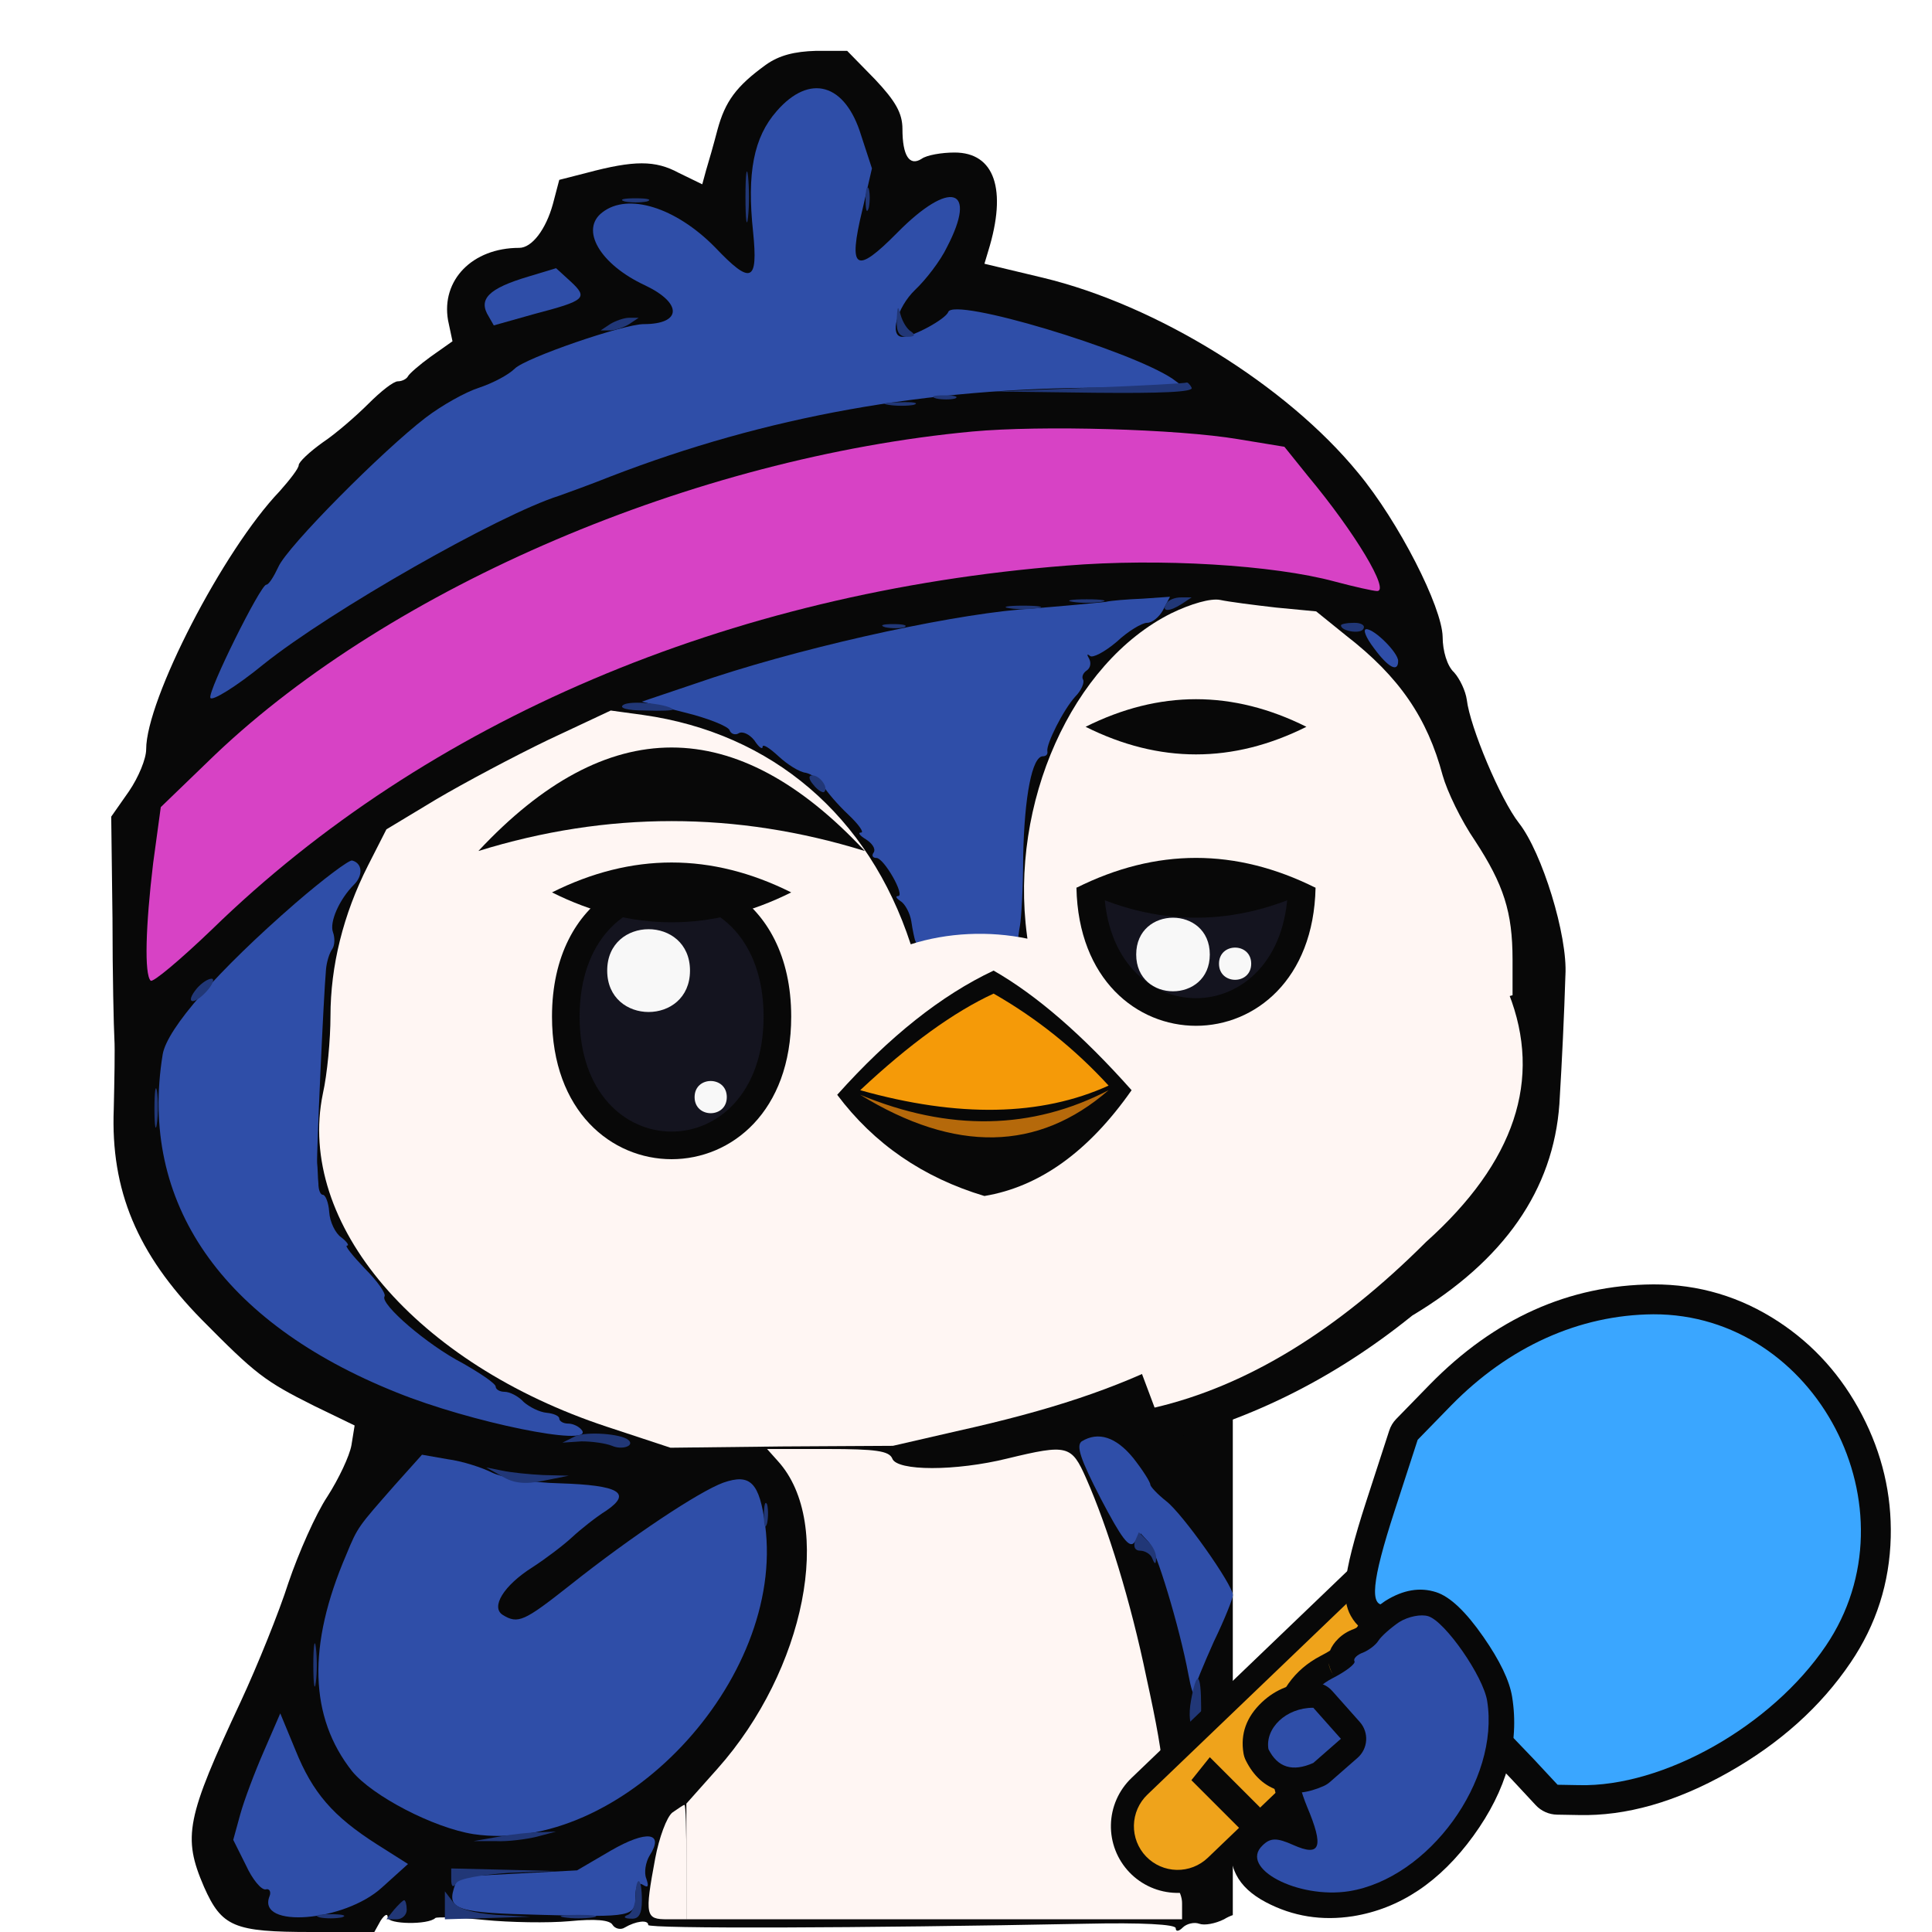
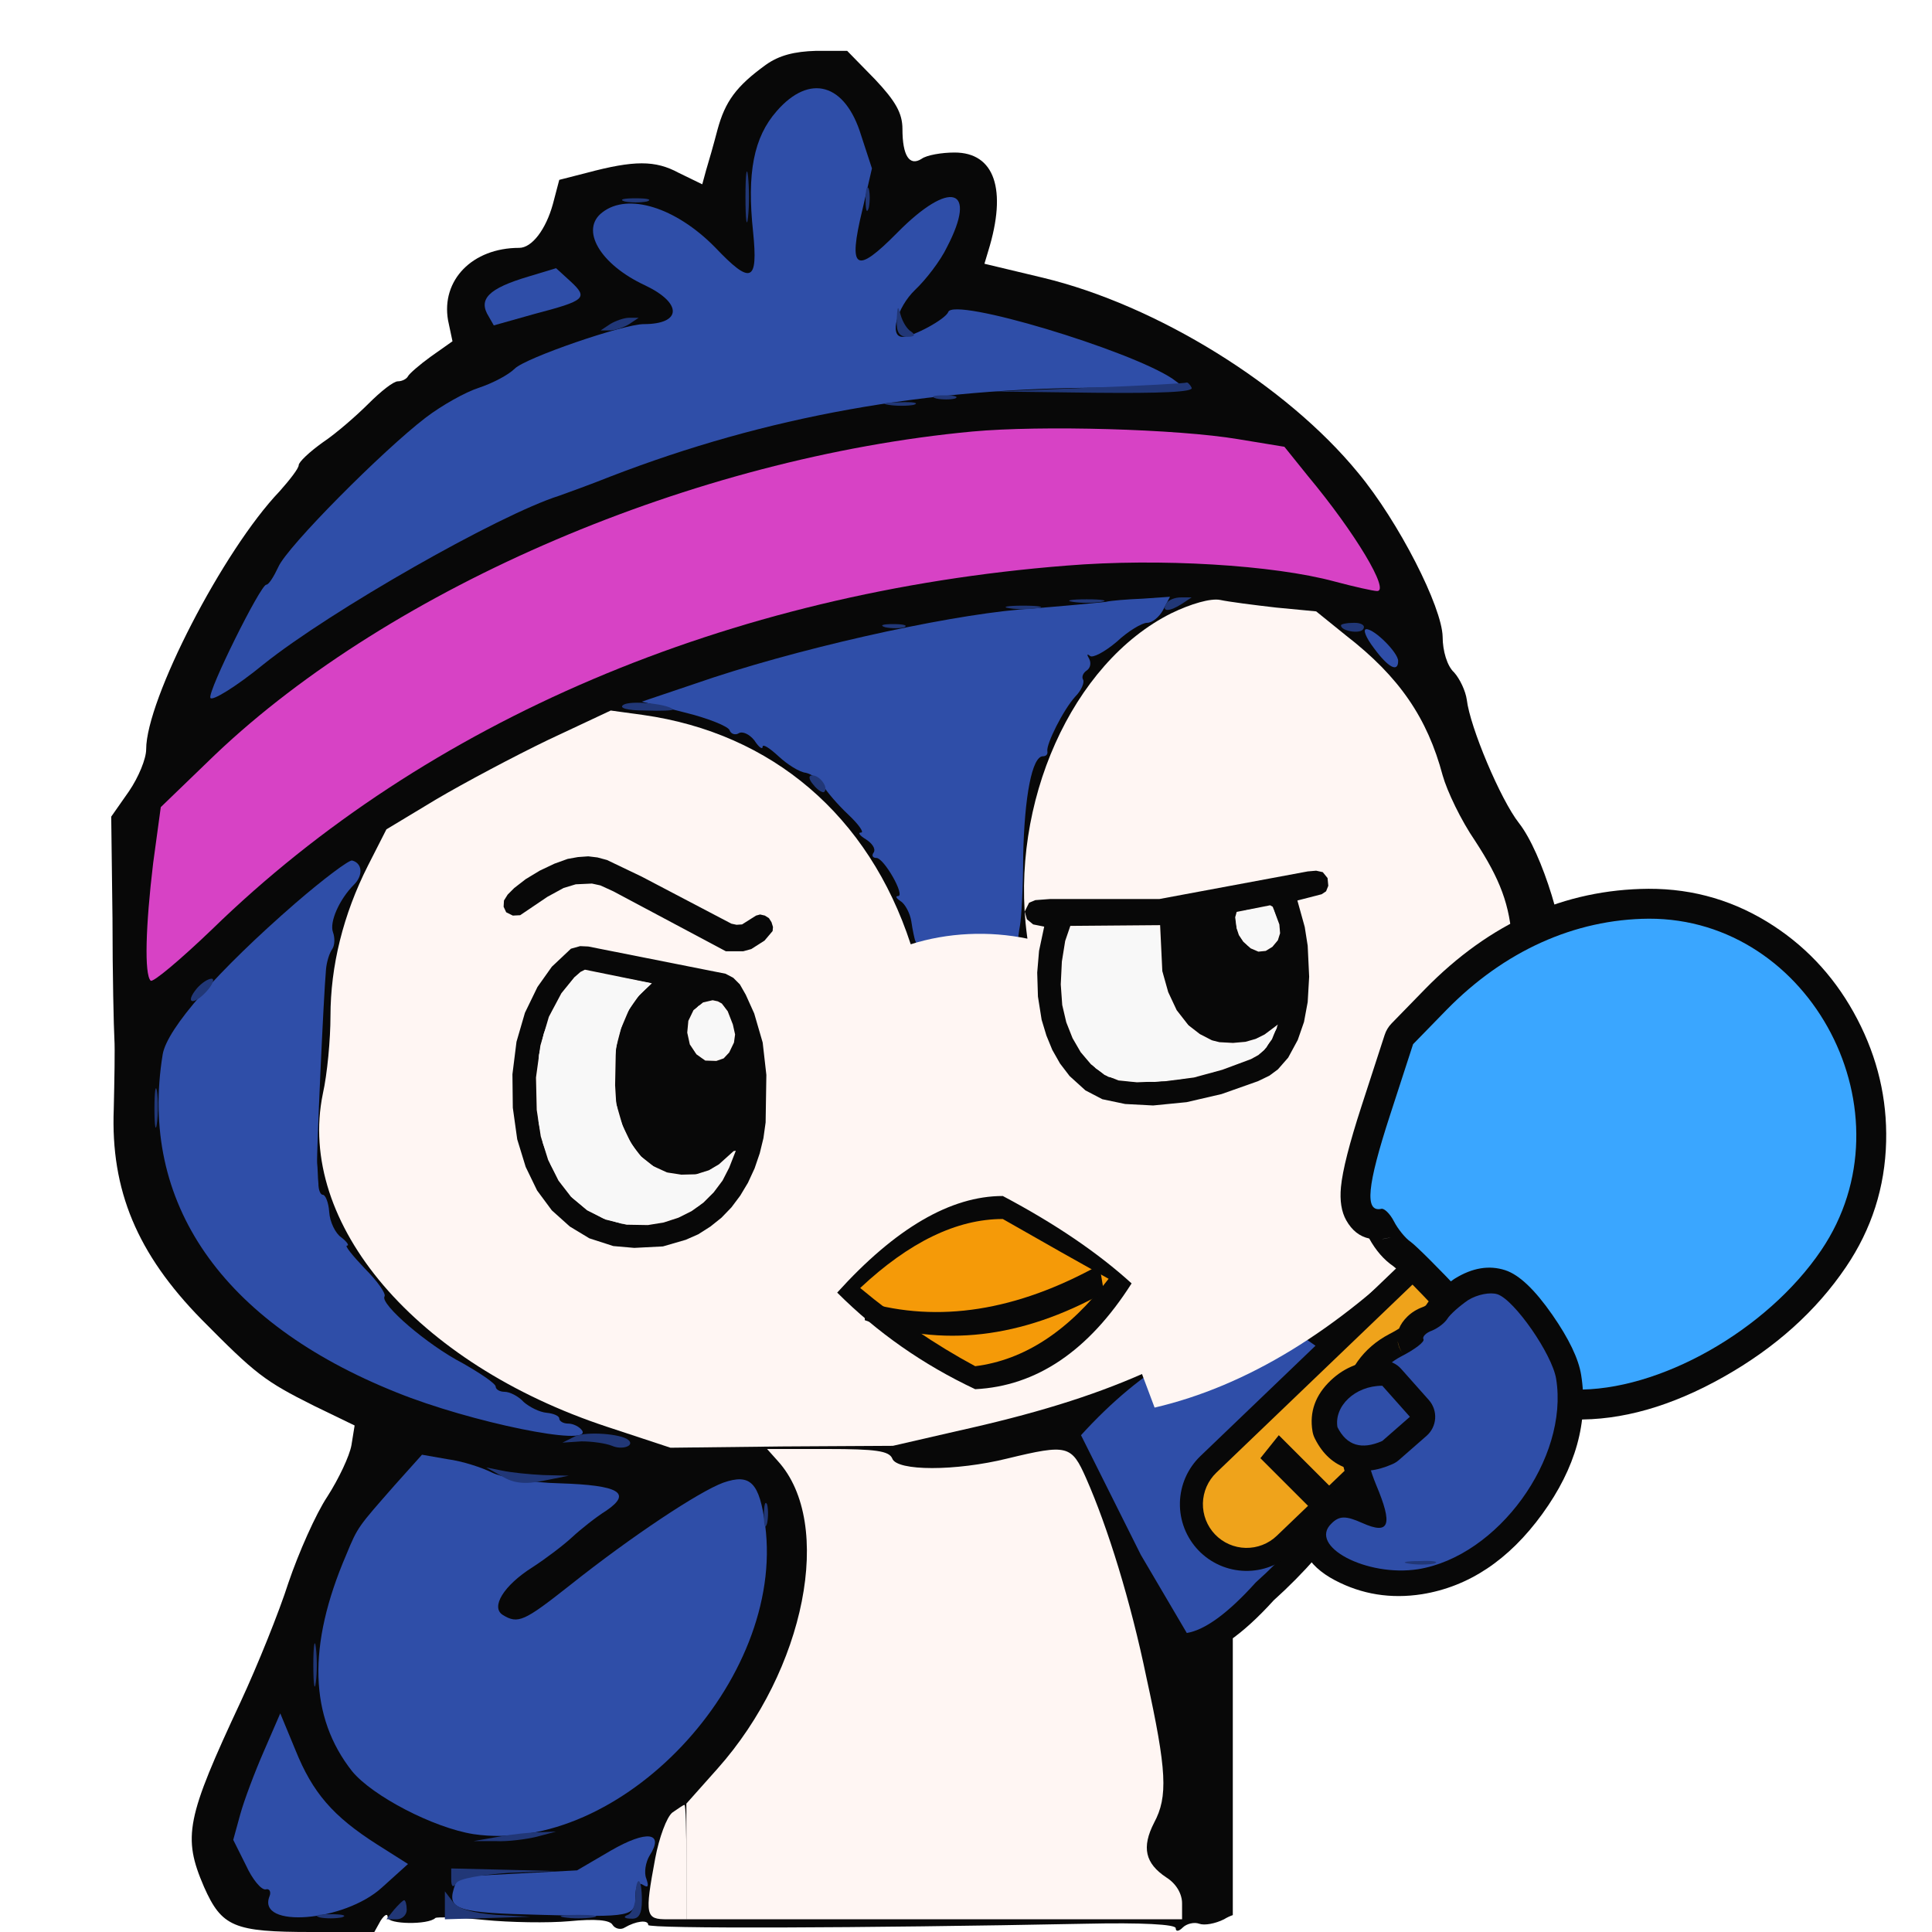
<svg xmlns="http://www.w3.org/2000/svg" viewBox="0 0 420 420" aria-hidden="true" class="sthings" data-character="pip">
  <g data-pip-part="body">
    <path fill="#080808" fill-rule="evenodd" d="M166.48 14.092C169.382 12.02 172.697 11.191 177.395 11.053H184.164L190.243 17.27C194.664 21.967 196.184 24.592 196.184 28.046C196.184 33.849 197.704 36.197 200.329 34.539C201.434 33.711 204.75 33.158 207.513 33.158C216.217 33.158 218.98 41.171 214.836 54.572L214.007 57.336L226.717 60.375C251.447 66.316 279.632 83.724 295.243 102.789C304.086 113.428 313.48 131.941 313.618 138.434C313.618 141.474 314.586 144.789 316.105 146.171C317.349 147.553 318.592 150.178 318.868 152.112C319.559 158.053 326.191 173.803 330.197 178.914C335.24 185.32 340.82 203.421 340.308 212H268V416.327C267.397 416.533 266.736 416.841 266.092 417.237C264.158 418.204 261.809 418.618 260.704 418.204C259.599 417.789 257.941 418.204 257.112 419.033C256.283 419.862 255.592 420 255.592 419.171C255.592 418.342 248.27 417.928 235.974 418.204C187.066 419.171 140.921 419.309 140.921 418.48C140.921 417.237 138.158 417.651 135.809 419.033C134.98 419.586 133.737 419.309 133.184 418.48C132.632 417.375 129.454 417.099 123.789 417.651C119.23 418.066 110.803 417.928 105.276 417.375C99.75 416.822 94.914 416.684 94.638 416.961C93.118 418.48 84.276 418.342 84.276 416.822C84.276 415.855 83.586 416.27 82.757 417.513L81.375 420H67.697C50.842 420 48.217 418.895 44.349 410.191C39.651 399.276 40.48 395.27 52.362 369.849C55.954 362.112 60.651 350.507 62.724 344.013C64.934 337.52 68.664 329.092 71.151 325.362C73.638 321.493 75.987 316.52 76.401 314.171L77.092 309.888L68.25 305.605C57.474 300.217 55.539 298.697 43.796 286.816C29.842 272.586 24.039 258.77 24.73 241.086C24.868 235.007 25.007 228.099 24.868 225.888C24.73 223.539 24.454 211.796 24.454 199.638L24.178 177.533L28.046 172.007C30.118 168.967 31.776 164.961 31.776 162.888C31.776 152.112 48.493 119.645 60.789 106.796C63 104.309 64.934 101.822 64.934 101.132C64.934 100.441 67.283 98.23 70.184 96.158C73.086 94.224 77.507 90.355 80.132 87.73C82.757 85.105 85.52 82.895 86.487 82.895C87.454 82.895 88.421 82.342 88.697 81.789C88.974 81.237 91.184 79.303 93.671 77.507L98.368 74.191L97.401 69.632C95.882 60.928 102.651 53.882 112.875 53.882C115.638 53.882 118.678 49.875 120.197 44.349L121.579 39.099L127.52 37.579C137.882 34.816 142.441 34.816 147.553 37.579L152.664 40.066L153.493 37.026C154.046 35.23 155.151 31.362 155.98 28.184C157.638 22.105 159.987 18.789 166.48 14.092Z" />
    <path fill="#080808" fill-rule="evenodd" d="M318 198 340.307 212Q339.9 225 339 240Q337 268 307 286Q281 307 250 314L247 301Q285 291 301 270Q322 247 318 223V198Z" />
    <path fill="#2f4ea8" fill-rule="evenodd" d="M168.829 24.178C163.855 29.842 162.336 37.579 163.717 50.428C164.822 61.342 163.303 62.033 155.428 53.743C146.862 45.039 136.5 41.862 130.974 46.145C126 49.875 130.421 57.474 140.23 62.033C148.382 65.901 148.243 70.461 139.954 70.461C135.533 70.461 114.257 77.783 111.908 80.132C110.526 81.513 107.072 83.309 104.171 84.276C101.132 85.243 96.02 88.145 92.566 90.77C83.171 97.954 62.447 118.816 60.513 123.237C59.546 125.309 58.441 127.105 57.888 127.105C56.645 127.105 45.178 150.178 45.73 151.697C46.007 152.526 51.257 149.349 57.336 144.375C71.842 132.77 108.454 111.908 121.579 107.763C123.513 107.072 128.487 105.276 132.632 103.618C166.618 90.493 201.296 84.276 240.118 84.276H257.526L254.901 82.342C245.645 76.125 207.237 64.52 206.132 67.836C205.579 69.355 198.533 73.224 196.184 73.224C193.283 73.224 194.941 66.868 198.947 63C201.296 60.789 204.474 56.645 205.855 53.743C212.625 40.757 206.546 38.961 195.079 50.566C185.961 59.822 184.303 58.717 187.48 45.592L189.553 36.612L187.204 29.428C183.75 18.099 176.013 15.888 168.829 24.178Z" />
    <path fill="#2f4ea8" fill-rule="evenodd" d="M114.947 60.099C106.105 62.724 103.895 65.072 106.243 68.803L107.349 70.737L116.191 68.25C127.243 65.349 127.934 64.796 124.066 61.204L120.888 58.303L114.947 60.099Z" />
    <path fill="#2f4ea8" fill-rule="evenodd" d="M240.395 130.836C239.289 130.974 230.862 131.803 221.743 132.493C204.474 134.013 172.421 141.197 151.007 148.658L139.539 152.526L148.796 154.875C153.908 156.118 158.329 157.914 158.605 158.743C158.882 159.572 159.849 159.849 160.539 159.434C161.368 158.882 162.888 159.572 163.993 160.954C164.961 162.474 165.789 163.026 165.789 162.336C165.789 161.645 167.309 162.612 169.243 164.408C171.178 166.204 173.803 167.862 175.184 168C176.428 168.276 178.224 169.52 178.914 170.763C179.743 172.145 182.092 174.908 184.441 177.118C186.651 179.191 187.895 180.987 187.204 180.987C186.375 180.987 186.928 181.678 188.309 182.507C189.553 183.336 190.382 184.441 189.967 185.27C189.414 185.961 189.691 186.513 190.52 186.513C192.178 186.513 196.875 194.803 195.217 194.803C194.526 194.803 194.941 195.355 195.77 195.908C196.737 196.461 197.842 198.533 198.118 200.329C198.395 202.263 198.809 204.059 198.947 204.474C199.224 204.888 199.224 205.579 199.086 206.132C199.086 206.822 199.638 207.237 200.467 207.237C201.296 207.237 201.711 208.066 201.296 209.171C200.053 212.211 203.921 212.901 209.171 210.691C211.934 209.586 215.664 208.618 217.599 208.618C219.947 208.618 221.053 207.789 221.191 206.132C221.191 204.888 221.467 202.539 221.743 201.158C222.02 199.638 222.434 192.868 222.434 185.961C222.711 173.112 224.368 164.408 226.717 164.408C227.408 164.408 227.822 163.993 227.684 163.303C227.408 161.783 231.138 154.322 233.763 151.421C235.145 150.039 235.836 148.243 235.421 147.691C235.145 147.138 235.421 146.309 236.25 145.757C237.079 145.204 237.217 144.099 236.803 143.27C236.25 142.303 236.25 142.026 236.941 142.579C237.493 143.132 240.118 141.75 242.743 139.539C245.23 137.191 248.27 135.395 249.375 135.395C250.48 135.395 252 134.151 252.829 132.632L254.349 129.73L248.408 130.145C245.092 130.283 241.5 130.559 240.395 130.836Z" />
    <path fill="#2f4ea8" fill-rule="evenodd" d="M298.697 140.921C301.737 145.066 303.947 146.309 303.947 143.684C303.947 141.888 298.836 136.776 297.039 136.776C296.211 136.776 296.901 138.572 298.697 140.921Z" />
    <path fill="#2f4ea8" fill-rule="evenodd" d="M64.243 196.322C47.388 210.967 36.336 223.539 35.368 229.204C30.118 261.395 48.217 287.507 86.211 302.704C102.237 309.197 128.763 314.586 126.553 310.993C126 310.164 124.618 309.474 123.513 309.474C122.408 309.474 121.579 308.921 121.579 308.368C121.579 307.816 120.336 307.263 118.816 307.125C117.296 306.987 115.086 305.882 113.842 304.776C112.737 303.533 110.803 302.566 109.697 302.566C108.592 302.566 107.763 302.013 107.763 301.461C107.763 300.77 104.447 298.559 100.579 296.349C92.842 292.342 82.618 283.5 83.586 281.842C84 281.289 82.066 278.526 79.303 275.763C76.678 273 74.882 270.789 75.434 270.789C75.987 270.789 75.434 269.961 74.191 268.993C72.947 268.164 71.704 265.678 71.566 263.467C71.428 261.395 70.737 259.737 70.184 259.737C69.632 259.737 69.217 258.632 69.217 257.25C69.079 256.007 69.079 253.934 68.941 252.829C68.803 250.895 70.322 216.77 70.875 210.691C71.013 209.171 71.566 207.237 72.257 206.27C72.809 205.441 72.809 203.783 72.395 202.678C71.566 200.467 73.776 195.493 76.954 192.316C79.026 190.243 78.75 187.618 76.539 187.066C75.849 186.928 70.322 191.072 64.243 196.322Z" />
-     <path fill="#2f4ea8" fill-rule="evenodd" d="M235.145 313.342C233.901 314.309 234.868 317.211 239.289 325.776C243.849 334.48 245.507 336.691 246.612 335.309L247.993 333.375L249.651 335.171C251.309 336.829 256.421 353.684 258.355 364.046C258.908 367.086 259.461 368.743 259.599 367.776C259.599 366.671 261.671 361.836 263.882 356.862C266.23 352.026 268.026 347.467 268.026 346.776C268.026 344.566 257.112 329.092 253.52 326.329C251.586 324.809 250.066 323.151 250.066 322.737C250.066 322.184 248.408 319.559 246.336 316.934C242.605 312.375 238.737 311.132 235.145 313.342Z" />
+     <path fill="#080808" fill-rule="evenodd" d="M230.93 308.3Q252.288 284.807 277.289 281.546Q278.306 281.414 279.302 281.656Q280.299 281.899 281.141 282.485L304.141 298.485Q304.894 299.009 305.436 299.748Q305.978 300.488 306.251 301.364Q306.524 302.239 306.498 303.156Q306.472 304.073 306.15 304.931Q296.727 330.057 276.888 347.901Q266.725 359.122 258.904 360.425Q258.081 360.562 257.255 360.449Q256.428 360.336 255.672 359.983Q254.917 359.63 254.299 359.069Q253.682 358.508 253.259 357.789L243.259 340.789Q243.164 340.627 243.081 340.46L230.081 314.46Q229.708 313.715 229.573 312.894Q229.438 312.073 229.552 311.248Q229.665 310.424 230.018 309.67Q230.37 308.916 230.93 308.3Z" />
+     <path fill="#2f4ea8" fill-rule="evenodd" d="M235 312Q255 290 278 287L301 303Q292 327 273 344Q264 354 258 355L248 338L235 312Z" />
    <path fill="#2f4ea8" fill-rule="evenodd" d="M85.796 322.875C77.921 331.855 77.783 331.855 75.296 337.934C66.73 357.829 67.283 373.303 76.539 385.046C80.961 390.434 94.224 397.342 102.928 398.724C134.842 403.421 170.763 365.289 166.342 331.579C165.099 322.322 163.164 320.25 157.224 322.322C151.974 324.257 137.329 333.928 123.789 344.704C113.98 352.441 112.599 353.132 109.283 351.059C106.658 349.401 109.421 344.704 115.776 340.697C118.539 338.901 122.408 336 124.342 334.204C126.276 332.408 129.592 329.783 131.803 328.401C137.467 324.533 134.566 322.875 121.717 322.461C115.5 322.322 109.145 321.217 106.934 320.112C104.724 319.007 100.441 317.625 97.263 317.211L91.737 316.243L85.796 322.875Z" />
    <path fill="#2f4ea8" fill-rule="evenodd" d="M57.336 380.763C55.401 385.184 53.053 391.401 52.224 394.441L50.704 399.967L53.467 405.493C54.849 408.533 56.783 410.882 57.75 410.743C58.579 410.467 58.993 411.296 58.579 412.263C55.816 419.309 74.882 417.789 83.033 410.329L88.697 405.217L81.928 400.934C72.395 394.855 67.974 389.743 64.243 380.487L60.928 372.474L57.336 380.763Z" />
    <path fill="#2f4ea8" fill-rule="evenodd" d="M132.77 402.316 125.447 406.599 112.461 407.289 99.474 407.98 98.645 410.605C97.263 415.164 99.612 415.855 117.572 416.27C137.467 416.822 138.158 416.684 138.158 412.125C138.158 409.914 138.711 409.086 139.816 409.776C140.921 410.467 141.059 410.053 140.507 408.395C139.954 407.151 140.368 404.803 141.197 403.421C144.513 398.309 140.645 397.757 132.77 402.316Z" />
    <path fill="#213777" fill-rule="evenodd" d="M162.059 42.829C162.059 47.803 162.336 49.737 162.612 47.25C162.888 44.901 162.888 40.757 162.612 38.27C162.336 35.921 162.059 37.855 162.059 42.829Z" />
    <path fill="#213777" fill-rule="evenodd" d="M188.171 43.52C188.171 45.73 188.447 46.559 188.862 45.178C189.138 43.934 189.138 42 188.862 41.033C188.447 40.204 188.171 41.171 188.171 43.52Z" />
    <path fill="#213777" fill-rule="evenodd" d="M135.809 43.796C137.053 44.072 139.263 44.072 140.645 43.796C141.888 43.382 140.783 43.105 138.158 43.105C135.533 43.105 134.428 43.382 135.809 43.796Z" />
    <path fill="#213777" fill-rule="evenodd" d="M194.941 69.355C194.803 72.257 195.493 73.224 197.289 73.224C198.809 73.224 199.086 72.809 198.118 72.118C197.151 71.566 196.184 69.908 195.77 68.388C195.217 66.316 195.079 66.454 194.941 69.355Z" />
    <path fill="#213777" fill-rule="evenodd" d="M132.632 70.461 130.559 71.842H132.632C133.737 71.842 135.671 71.151 136.776 70.461L138.849 69.079H136.776C135.671 69.079 133.737 69.77 132.632 70.461Z" />
    <path fill="#213777" fill-rule="evenodd" d="M236.941 84.276 216.217 85.105 238.046 85.382C252.276 85.52 259.599 85.243 259.046 84.276C258.632 83.447 258.079 83.033 257.941 83.171C257.803 83.309 248.408 83.862 236.941 84.276Z" />
    <path fill="#213777" fill-rule="evenodd" d="M203.507 86.625C204.75 86.901 206.684 86.901 207.651 86.625C208.48 86.211 207.513 85.934 205.164 85.934C202.954 85.934 202.125 86.211 203.507 86.625Z" />
    <path fill="#213777" fill-rule="evenodd" d="M193.145 88.007C194.803 88.283 197.289 88.283 198.671 88.007C199.914 87.592 198.533 87.316 195.493 87.454C192.454 87.454 191.349 87.73 193.145 88.007Z" />
    <path fill="#213777" fill-rule="evenodd" d="M233.211 130.836C234.868 131.112 237.632 131.112 239.428 130.836C241.086 130.559 239.704 130.283 236.25 130.283C232.796 130.283 231.414 130.559 233.211 130.836Z" />
    <path fill="#213777" fill-rule="evenodd" d="M253.52 131.25C252.414 133.046 254.211 133.046 256.974 131.25L259.046 129.868H256.697C255.454 129.868 253.934 130.421 253.52 131.25Z" />
    <path fill="#213777" fill-rule="evenodd" d="M219.395 132.217C221.053 132.493 223.816 132.493 225.612 132.217C227.27 131.941 225.888 131.664 222.434 131.664C218.98 131.664 217.599 131.941 219.395 132.217Z" />
    <path fill="#213777" fill-rule="evenodd" d="M192.454 136.362C193.697 136.638 195.632 136.638 196.599 136.362C197.428 135.947 196.461 135.671 194.112 135.671C191.901 135.671 191.072 135.947 192.454 136.362Z" />
    <path fill="#213777" fill-rule="evenodd" d="M291.513 135.947C291.513 137.191 295.658 137.882 296.349 136.776C296.901 135.947 295.934 135.395 294.414 135.395C292.757 135.395 291.513 135.671 291.513 135.947Z" />
    <path fill="#213777" fill-rule="evenodd" d="M135.533 153.217C134.428 153.908 136.362 154.461 140.23 154.461C143.822 154.599 146.586 154.461 146.309 154.184C144.789 152.941 137.053 152.25 135.533 153.217Z" />
    <path fill="#213777" fill-rule="evenodd" d="M176.842 170.625C177.809 171.868 178.914 172.421 179.191 172.145C180.158 171.178 178.224 168.553 176.566 168.553C175.737 168.553 175.737 169.382 176.842 170.625Z" />
    <path fill="#213777" fill-rule="evenodd" d="M42.829 214.836C40.066 218.151 42 218.704 44.901 215.526C46.283 214.007 46.697 212.763 46.007 212.763C45.178 212.763 43.796 213.73 42.829 214.836Z" />
    <path fill="#213777" fill-rule="evenodd" d="M33.572 241.086C33.572 244.816 33.849 246.336 34.125 244.125C34.401 242.053 34.401 239.013 34.125 237.217C33.849 235.559 33.572 237.217 33.572 241.086Z" />
    <path fill="#213777" fill-rule="evenodd" d="M125.033 312.237 122.27 313.618 126.414 313.342C128.763 313.342 131.664 313.757 133.046 314.309C135.257 315.276 138.02 314.309 136.638 313.066C135.118 311.684 127.52 311.132 125.033 312.237Z" />
    <path fill="#213777" fill-rule="evenodd" d="M109.145 320.941C111.632 322.461 114.118 322.737 118.125 321.908L123.651 320.803L118.125 320.664C115.086 320.526 111.079 320.112 109.145 319.697L105.691 319.007L109.145 320.941Z" />
    <path fill="#213777" fill-rule="evenodd" d="M166.066 329.507C166.066 331.717 166.342 332.546 166.757 331.164C167.033 329.921 167.033 327.987 166.757 327.02C166.342 326.191 166.066 327.158 166.066 329.507Z" />
-     <path fill="#213777" fill-rule="evenodd" d="M246.75 335.033C246.336 336.276 246.75 337.105 247.855 337.105C248.961 337.105 250.204 337.934 250.48 338.763C251.033 340.145 251.309 340.145 251.309 338.763C251.447 337.796 250.618 336 249.513 335.033L247.579 333.099L246.75 335.033Z" />
    <path fill="#213777" fill-rule="evenodd" d="M68.112 361.974C68.112 366.118 68.388 367.914 68.664 365.704C68.941 363.632 68.941 360.316 68.664 358.105C68.388 356.033 68.112 357.829 68.112 361.974Z" />
-     <path fill="#213777" fill-rule="evenodd" d="M258.908 369.711C258.355 372.75 258.632 375.237 259.599 376.204C260.704 377.309 261.118 376.066 261.118 371.23C261.118 363.493 260.151 362.803 258.908 369.711Z" />
-     <path fill="#213777" fill-rule="evenodd" d="M281.98 379.934C281.98 381.868 282.533 384.355 283.224 385.461L284.605 387.533L284.467 385.461C284.329 384.355 283.776 381.868 283.224 379.934L282.118 376.48L281.98 379.934Z" />
    <path fill="#213777" fill-rule="evenodd" d="M108.454 399.276 102.928 400.243H107.763C110.388 400.382 114.533 399.829 116.743 399.276L120.888 398.171L117.434 398.309C115.5 398.309 111.493 398.724 108.454 399.276Z" />
    <path fill="#213777" fill-rule="evenodd" d="M98.092 408.533C98.092 410.191 98.507 410.467 99.197 409.362C99.75 408.395 104.586 407.566 110.526 407.151L120.888 406.737L109.559 406.461L98.092 406.184V408.533Z" />
    <path fill="#213777" fill-rule="evenodd" d="M138.158 412.263C138.158 414.059 137.329 415.993 136.5 416.27C135.395 416.684 135.671 417.099 137.191 417.099C138.849 417.237 139.539 416.132 139.539 413.092C139.539 410.743 139.263 408.947 138.849 408.947C138.434 408.947 138.158 410.467 138.158 412.263Z" />
-     <path fill="#213777" fill-rule="evenodd" d="M291.237 409.914C292.895 410.191 295.382 410.191 296.763 409.914C298.007 409.5 296.625 409.224 293.586 409.362C290.546 409.362 289.441 409.638 291.237 409.914Z" />
    <path fill="#213777" fill-rule="evenodd" d="M96.711 414.197V417.237L106.105 416.961L115.362 416.684L107.763 416.27C102.789 415.855 99.612 415.026 98.507 413.507L96.711 411.158V414.197Z" />
    <path fill="#213777" fill-rule="evenodd" d="M85.658 415.164 84 417.237H86.211C87.454 417.237 88.421 416.27 88.421 415.164C88.421 414.059 88.145 413.092 87.868 413.092C87.592 413.092 86.625 414.059 85.658 415.164Z" />
    <path fill="#213777" fill-rule="evenodd" d="M69.493 416.822C70.737 417.099 72.947 417.099 74.329 416.822C75.572 416.408 74.467 416.132 71.842 416.132C69.217 416.132 68.112 416.408 69.493 416.822Z" />
    <path fill="#213777" fill-rule="evenodd" d="M122.684 416.822C124.342 417.099 127.105 417.099 128.901 416.822C130.559 416.546 129.178 416.27 125.724 416.27C122.27 416.27 120.888 416.546 122.684 416.822Z" />
-     <path fill="#fff6f3" fill-rule="evenodd" d="M254.625 133.322C258.908 131.25 263.191 130.007 265.263 130.421C267.197 130.836 272.586 131.526 277.421 132.079L286.125 132.908L292.618 138.158C304.224 147.138 310.303 156.118 313.618 168.553C314.586 172.007 317.625 178.362 320.664 182.783C326.882 192.316 328.816 198.257 328.816 208.618V216.355L323.013 217.875C319.697 218.842 315.967 219.947 314.586 220.362C312.789 221.191 312.375 220.776 313.066 219.257C314.309 215.941 311.408 211.934 305.882 209.309L300.77 206.961L295.52 208.48C289.855 210.138 284.191 216.493 282.809 222.434C281.842 226.303 285.849 234.454 289.441 235.697C290.961 236.25 289.993 238.184 285.849 243.572C276.868 254.763 272.033 265.954 268.855 281.842L267.336 289.441L255.592 295.243C242.467 301.875 228.513 306.572 207.928 311.132L194.112 314.309L169.934 314.447L145.757 314.724L131.941 310.164C90.493 296.487 64.382 265.954 70.184 237.77C71.151 233.487 71.842 225.888 71.842 220.914C71.842 210 74.605 198.809 79.993 188.171L84 180.296L94.776 173.803C100.855 170.211 111.77 164.408 119.23 160.816L132.77 154.461L139.816 155.428C167.854 159.394 188.852 177.307 197.983 205.279C206.001 202.726 215.018 202.319 223.355 204.057L223.263 203.368C219.395 174.632 233.072 144.099 254.625 133.322Z" />
-     <path fill="#fff6f3" fill-rule="evenodd" d="M273 208Q310 195 328 216Q339 244 310 270Q281 299 251 306L245 290Q264 265 267 241L273 208Z" />
+     <path fill="#fff6f3" fill-rule="evenodd" d="M254.625 133.322C258.908 131.25 263.191 130.007 265.263 130.421C267.197 130.836 272.586 131.526 277.421 132.079L286.125 132.908L292.618 138.158C304.224 147.138 310.303 156.118 313.618 168.553C314.586 172.007 317.625 178.362 320.664 182.783C326.121 191.15 328.279 196.75 328.725 205H328.73Q331 235 310 270Q281 299 251 306L248.263 298.703C237.135 303.591 224.744 307.407 207.928 311.132L194.112 314.309L169.934 314.447L145.757 314.724L131.941 310.164C90.493 296.487 64.382 265.954 70.184 237.77C71.151 233.487 71.842 225.888 71.842 220.914C71.842 210 74.605 198.809 79.993 188.171L84 180.296L94.776 173.803C100.855 170.211 111.77 164.408 119.23 160.816L132.77 154.461L139.816 155.428C167.854 159.394 188.852 177.307 197.983 205.279C206.001 202.726 215.018 202.319 223.355 204.057L223.263 203.368C219.395 174.632 233.072 144.099 254.625 133.322Z" />
    <path fill="#fff6f3" fill-rule="evenodd" d="M146.171 394.026C144.928 394.993 143.27 399.553 142.441 403.974C140.092 416.546 140.368 417.237 145.066 417.237H149.211V404.803C149.211 397.895 149.072 392.368 148.796 392.368C148.52 392.368 147.414 393.197 146.171 394.026Z" />
    <path fill="#fff6f3" fill-rule="evenodd" d="M169.105 317.625C181.401 331.164 175.046 363.079 155.98 384.493L149.211 392.092V404.664V417.237H203.092H256.974V413.783C256.974 411.711 255.73 409.5 253.52 408.118C248.961 405.079 248.132 401.625 250.895 396.237C253.934 390.572 253.658 384.908 249.237 364.737C245.783 348.02 240.809 331.993 236.112 321.355C232.934 314.171 232.105 313.895 218.98 317.072C207.789 319.836 194.941 319.836 193.974 317.072C193.283 315.414 190.382 315 179.882 315H166.757L169.105 317.625Z" />
    <path fill="#d742c5" fill-rule="evenodd" d="M211.382 93.809C150.868 99.474 85.243 127.52 46.836 163.993L34.954 175.461L33.296 187.618C31.638 201.434 31.362 211.796 32.743 213.178C33.158 213.73 39.237 208.618 46.145 201.987C92.704 156.671 158.329 128.763 231.829 122.961C252.138 121.303 276.868 122.822 290.132 126.414C294.276 127.52 298.559 128.487 299.388 128.487C302.151 128.487 294.691 115.914 284.329 103.48L279.217 97.125L269.132 95.467C256.007 93.257 226.303 92.428 211.382 93.809Z" />
  </g>
  <g data-pip-part="racket">
-     <path fill="#080808" fill-rule="evenodd" d="M339.036 337.466 266.036 407.466Q265.005 408.454 263.801 409.223Q262.597 409.991 261.267 410.51Q259.936 411.028 258.53 411.278Q257.124 411.527 255.696 411.497Q254.268 411.467 252.873 411.159Q251.479 410.851 250.171 410.277Q248.864 409.703 247.693 408.885Q246.523 408.066 245.534 407.036Q244.546 406.005 243.777 404.801Q243.009 403.597 242.49 402.267Q241.972 400.936 241.722 399.53Q241.473 398.124 241.503 396.696Q241.533 395.268 241.841 393.873Q242.149 392.479 242.723 391.171Q243.297 389.864 244.115 388.693Q244.934 387.523 245.964 386.534L318.964 316.534Q319.995 315.546 321.199 314.777Q322.403 314.009 323.733 313.49Q325.064 312.972 326.47 312.722Q327.876 312.473 329.304 312.503Q330.732 312.533 332.126 312.841Q333.521 313.149 334.829 313.723Q336.136 314.297 337.307 315.115Q338.477 315.934 339.466 316.964Q340.454 317.995 341.223 319.199Q341.991 320.403 342.51 321.733Q343.028 323.064 343.278 324.47Q343.527 325.876 343.497 327.304Q343.467 328.732 343.159 330.126Q342.851 331.521 342.277 332.829Q341.703 334.136 340.885 335.307Q340.067 336.477 339.036 337.466Z" />
-     <path fill="#efa31b" fill-rule="evenodd" d="M335.575 333.857 262.575 403.857Q261.9 404.505 261.111 405.008Q260.322 405.511 259.451 405.851Q258.579 406.191 257.657 406.354Q256.736 406.517 255.801 406.498Q254.865 406.478 253.952 406.276Q253.038 406.075 252.181 405.699Q251.324 405.323 250.558 404.786Q249.791 404.25 249.143 403.575Q248.495 402.9 247.992 402.111Q247.489 401.322 247.149 400.451Q246.809 399.579 246.646 398.657Q246.482 397.736 246.502 396.801Q246.522 395.865 246.723 394.952Q246.925 394.038 247.301 393.181Q247.677 392.324 248.213 391.558Q248.75 390.791 249.425 390.143L322.425 320.143Q323.1 319.495 323.889 318.992Q324.678 318.489 325.549 318.149Q326.421 317.809 327.342 317.646Q328.264 317.482 329.199 317.502Q330.135 317.522 331.048 317.723Q331.962 317.925 332.819 318.301Q333.676 318.677 334.442 319.213Q335.209 319.75 335.857 320.425Q336.505 321.1 337.008 321.889Q337.511 322.678 337.851 323.549Q338.191 324.421 338.354 325.342Q338.517 326.264 338.498 327.199Q338.478 328.135 338.276 329.048Q338.075 329.962 337.699 330.819Q337.323 331.675 336.786 332.442Q336.25 333.209 335.575 333.857Z" />
-     <path fill="#080808" fill-rule="evenodd" d="M313 334 326 347 322 352 309 339 313 334Z" />
-     <path fill="#080808" fill-rule="evenodd" d="M263 382 276 395 272 400 259 387 263 382Z" />
+     <path fill="#080808" fill-rule="evenodd" d="M354.036 267.466 281.036 337.466Q280.005 338.454 278.801 339.223Q277.597 339.991 276.267 340.51Q274.936 341.028 273.53 341.278Q272.124 341.527 270.696 341.497Q269.268 341.467 267.874 341.159Q266.479 340.851 265.171 340.277Q263.864 339.703 262.693 338.885Q261.523 338.066 260.534 337.036Q259.546 336.005 258.777 334.801Q258.009 333.597 257.49 332.267Q256.972 330.936 256.722 329.53Q256.473 328.124 256.503 326.696Q256.533 325.268 256.841 323.874Q257.149 322.479 257.723 321.171Q258.297 319.864 259.115 318.693Q259.934 317.523 260.964 316.534L333.964 246.534Q334.995 245.546 336.199 244.777Q337.403 244.009 338.733 243.49Q340.064 242.972 341.47 242.722Q342.876 242.473 344.304 242.503Q345.732 242.533 347.126 242.841Q348.521 243.149 349.829 243.723Q351.136 244.297 352.307 245.115Q353.477 245.933 354.466 246.964Q355.454 247.995 356.223 249.199Q356.991 250.403 357.51 251.733Q358.028 253.064 358.278 254.47Q358.527 255.876 358.497 257.304Q358.467 258.732 358.159 260.126Q357.851 261.521 357.277 262.829Q356.703 264.136 355.885 265.307Q355.067 266.477 354.036 267.466Z" />
+     <path fill="#efa31b" fill-rule="evenodd" d="M350.575 263.857 277.575 333.857Q276.9 334.505 276.111 335.008Q275.322 335.511 274.451 335.851Q273.579 336.191 272.657 336.354Q271.736 336.517 270.801 336.498Q269.865 336.478 268.952 336.276Q268.038 336.075 267.181 335.699Q266.324 335.323 265.558 334.786Q264.791 334.25 264.143 333.575Q263.495 332.9 262.992 332.111Q262.489 331.322 262.149 330.451Q261.809 329.579 261.646 328.657Q261.482 327.736 261.502 326.801Q261.522 325.865 261.723 324.952Q261.925 324.038 262.301 323.181Q262.677 322.324 263.213 321.558Q263.75 320.791 264.425 320.143L337.425 250.143Q338.1 249.495 338.889 248.992Q339.678 248.489 340.549 248.149Q341.421 247.809 342.342 247.646Q343.264 247.482 344.199 247.502Q345.135 247.522 346.048 247.723Q346.962 247.925 347.819 248.301Q348.676 248.677 349.442 249.213Q350.209 249.75 350.857 250.425Q351.505 251.1 352.008 251.889Q352.511 252.678 352.851 253.549Q353.191 254.421 353.354 255.342Q353.517 256.264 353.498 257.199Q353.478 258.135 353.276 259.048Q353.075 259.962 352.699 260.819Q352.323 261.675 351.786 262.442Q351.25 263.209 350.575 263.857Z" />
+     <path fill="#080808" fill-rule="evenodd" d="M328 264 341 277 337 282 324 269 328 264Z" />
+     <path fill="#080808" fill-rule="evenodd" d="M278 312 291 325 287 330 274 317 278 312Z" />
    <g data-pip-part="blade">
-       <path fill="#080808" fill-rule="evenodd" d="M359.395 279.215Q374.219 279.169 386.634 287.321Q398.175 294.899 404.775 307.574Q411.367 320.233 411.031 334.14Q410.671 349.078 402.309 361.425Q392.589 375.789 375.725 385.309Q358.638 394.954 343.17 394.573L338.49 394.49Q337.167 394.467 335.958 393.928Q334.749 393.389 333.847 392.42L328.673 386.86L318.94 376.679L314.208 371.674Q305.815 362.747 303.923 361.282Q300.833 359.176 298.654 355.242Q295.518 354.577 293.664 351.29Q292.09 348.502 292.513 344.042Q293.024 338.642 296.975 326.483L302.009 310.992Q302.477 309.55 303.535 308.464L310.803 301.006Q331.928 279.424 359.367 279.216ZM301.367 355.354Q302.302 355.311 303.369 354.947Q302.999 355.073 302.616 355.154Q301.974 355.291 301.367 355.354Z" />
-       <path fill="#3aa6ff" fill-rule="evenodd" d="M359.416 285.715C343.295 285.838 327.973 292.757 315.448 305.553L308.19 313L303.157 328.492C298.2 343.747 297.615 349.571 301.266 348.796C301.855 348.595 303.161 349.804 304.04 351.527C304.838 353.094 306.505 355.205 307.691 355.982C308.956 356.916 313.988 361.951 318.944 367.222C323.899 372.492 330.439 379.324 333.372 382.369L338.605 387.991L343.285 388.074C361.573 388.525 385.104 375.252 396.925 357.782C417.029 328.099 394.883 285.603 359.416 285.715Z" />
+       <path fill="#080808" fill-rule="evenodd" d="M358.395 193.215Q373.219 193.169 385.634 201.321Q397.175 208.899 403.775 221.574Q410.367 234.233 410.031 248.14Q409.671 263.078 401.309 275.425Q391.589 289.789 374.725 299.309Q357.638 308.954 342.17 308.573L337.49 308.49Q336.167 308.467 334.958 307.928Q333.749 307.389 332.847 306.42L327.673 300.86L317.94 290.679L313.208 285.674Q304.815 276.747 302.923 275.282Q299.833 273.176 297.654 269.242Q294.518 268.577 292.664 265.29Q291.09 262.502 291.513 258.042Q292.024 252.642 295.975 240.483L301.009 224.992Q301.477 223.55 302.535 222.464L309.803 215.006Q330.928 193.424 358.367 193.215ZM300.367 269.354Q301.302 269.311 302.369 268.947Q301.999 269.073 301.616 269.154Q300.974 269.291 300.367 269.354Z" />
+       <path fill="#3aa6ff" fill-rule="evenodd" d="M358.416 199.715C342.295 199.838 326.973 206.757 314.448 219.553L307.19 227L302.157 242.492C297.2 257.747 296.615 263.571 300.266 262.796C300.855 262.595 302.161 263.804 303.04 265.527C303.838 267.094 305.505 269.205 306.691 269.982C307.956 270.916 312.988 275.951 317.944 281.222C322.899 286.492 329.439 293.324 332.372 296.369L337.605 301.991L342.285 302.074C360.573 302.525 384.104 289.252 395.925 271.782C416.029 242.099 393.883 199.603 358.416 199.715Z" />
    </g>
  </g>
  <g data-pip-part="flipper">
-     <path fill="#080808" fill-rule="evenodd" d="M301.048 348.098Q301.153 348.025 301.262 347.958Q306.97 344.424 312.226 346.132Q316.748 347.601 322.48 355.852Q327.869 363.611 328.722 368.87Q331.183 384.109 320.285 399.118Q309.407 414.1 294.135 416.565Q283.968 418.153 275.198 413.531Q270.535 411.074 268.756 407.573Q265.863 401.88 270.558 397.312Q273.975 393.889 278.992 394.689Q274.676 384.084 276.49 374.796Q278.506 364.47 287.074 359.99Q288.285 359.373 289.142 358.818Q289.665 357.479 290.942 356.222Q292.337 354.85 294.353 354.117Q294.916 353.875 294.982 353.77Q296.642 351.118 301.048 348.098ZM288.85 361.575Q288.97 362.887 289.937 364.261Q289.712 363.942 289.535 363.594Q289.01 362.564 288.85 361.575Z" />
-     <path fill="#2f4ea8" fill-rule="evenodd" d="M304.158 352.634C302.289 353.915 300.249 355.722 299.644 356.688C299.04 357.654 297.519 358.758 296.343 359.247C295.036 359.694 294.169 360.574 294.435 361.097C294.833 361.662 292.53 363.383 289.57 364.891C281.346 369.191 279.116 380.524 284.146 392.763C287.839 401.517 287.113 403.75 281.151 401.087C277.6 399.497 276.158 399.465 274.423 401.225C269.349 406.114 282.114 412.876 293.286 411.131C310.61 408.334 326.089 387.071 323.293 369.747C322.422 364.379 314.206 352.558 310.527 351.362C308.95 350.85 306.158 351.396 304.158 352.634Z" />
-     <path fill="#080808" fill-rule="evenodd" d="M285.5 365.75Q286.678 365.75 287.753 366.233Q288.828 366.715 289.611 367.596L295.611 374.346Q295.625 374.362 295.639 374.378Q295.996 374.786 296.266 375.255Q296.536 375.725 296.71 376.238Q296.884 376.751 296.954 377.288Q297.024 377.825 296.988 378.366Q296.952 378.906 296.811 379.429Q296.67 379.953 296.43 380.438Q296.19 380.924 295.86 381.353Q295.529 381.782 295.122 382.139L289.122 387.389Q288.495 387.938 287.734 388.276Q282.476 390.613 278.07 389.257Q273.383 387.815 270.831 382.71Q270.461 381.97 270.325 381.154Q269.273 374.843 274.311 370.07Q278.871 365.75 285.5 365.75Z" />
-     <path fill="#2f4ea8" fill-rule="evenodd" d="M285.5 371.25C279.5 371.25 275 375.75 275.75 380.25Q278.75 386.25 285.5 383.25L291.5 378L285.5 371.25Z" />
+     <path fill="#080808" fill-rule="evenodd" d="M316.048 278.098Q316.153 278.025 316.262 277.958Q321.97 274.424 327.226 276.132Q331.748 277.601 337.48 285.852Q342.869 293.611 343.722 298.87Q346.183 314.109 335.285 329.118Q324.407 344.1 309.135 346.565Q298.968 348.153 290.198 343.531Q285.535 341.074 283.756 337.573Q280.863 331.88 285.558 327.312Q288.975 323.889 293.992 324.689Q289.676 314.084 291.49 304.796Q293.506 294.47 302.074 289.99Q303.285 289.373 304.142 288.818Q304.665 287.479 305.942 286.222Q307.337 284.85 309.353 284.117Q309.916 283.875 309.982 283.77Q311.642 281.118 316.048 278.098ZM303.85 291.575Q303.97 292.887 304.937 294.261Q304.712 293.942 304.535 293.594Q304.01 292.564 303.85 291.575Z" />
+     <path fill="#2f4ea8" fill-rule="evenodd" d="M319.158 282.634C317.289 283.915 315.249 285.722 314.644 286.688C314.04 287.654 312.519 288.758 311.343 289.247C310.036 289.694 309.169 290.574 309.435 291.097C309.833 291.662 307.53 293.383 304.57 294.891C296.346 299.191 294.116 310.524 299.146 322.763C302.839 331.517 302.113 333.75 296.151 331.087C292.6 329.497 291.158 329.465 289.423 331.225C284.349 336.114 297.114 342.876 308.286 341.131C325.61 338.334 341.089 317.071 338.293 299.747C337.422 294.379 329.206 282.558 325.527 281.362C323.95 280.85 321.158 281.396 319.158 282.634Z" />
+     <path fill="#213777" fill-rule="evenodd" d="M296.98 309.934 297.118 306.48 298.224 309.934C298.776 311.868 299.329 314.355 299.467 315.461L299.605 317.533L298.224 315.461C297.533 314.355 296.98 311.868 296.98 309.934Z" />
+     <path fill="#213777" fill-rule="evenodd" d="M306.237 339.914C304.441 339.638 305.546 339.362 308.586 339.362C311.625 339.224 313.007 339.5 311.763 339.914C310.382 340.191 307.895 340.191 306.237 339.914Z" />
+     <path fill="#080808" fill-rule="evenodd" d="M300.5 295.75Q301.678 295.75 302.753 296.233Q303.828 296.715 304.611 297.596L310.611 304.346Q310.625 304.362 310.639 304.378Q310.996 304.786 311.266 305.255Q311.536 305.725 311.71 306.238Q311.884 306.751 311.954 307.288Q312.024 307.825 311.988 308.366Q311.952 308.906 311.811 309.429Q311.67 309.952 311.43 310.438Q311.19 310.924 310.86 311.353Q310.529 311.782 310.122 312.139L304.122 317.389Q303.495 317.938 302.734 318.276Q297.476 320.613 293.07 319.257Q288.383 317.815 285.831 312.71Q285.461 311.97 285.325 311.154Q284.273 304.843 289.311 300.07Q293.871 295.75 300.5 295.75Z" />
+     <path fill="#2f4ea8" fill-rule="evenodd" d="M300.5 301.25C294.5 301.25 290 305.75 290.75 310.25Q293.75 316.25 300.5 313.25L306.5 308L300.5 301.25Z" />
  </g>
  <g class="sthings-face" data-face="skeptical">
-     <path fill="#fff6f3" fill-rule="evenodd" d="M132.594 194C140.728 188.668 151.272 188.668 159.406 194H132.594Z" />
-     <path fill="#080808" fill-rule="evenodd" d="M120 221C120 207.757 125.338 198.757 132.594 194H159.406C166.662 198.757 172 207.757 172 221C172 262.332 120 262.332 120 221Z" />
-     <path fill="#14141f" fill-rule="evenodd" d="M126 221C126 187.667 166 187.667 166 221C166 254.333 126 254.333 126 221Z" />
-     <path fill="#f8f8f8" fill-rule="evenodd" d="M132 211C132 199 150 199 150 211C150 223 132 223 132 211Z" />
-     <path fill="#f8f8f8" fill-rule="evenodd" d="M151 238.5C151 233.833 158 233.833 158 238.5C158 243.167 151 243.167 151 238.5Z" />
-     <path fill="#080808" fill-rule="evenodd" d="M120 194Q146 181 172 194Q146 207 120 194Z" />
-     <path fill="#fff6f3" fill-rule="evenodd" d="M234 192C234 150.668 286 150.668 286 192C286 192.336 285.997 192.669 285.99 193H234.01C234.003 192.669 234 192.336 234 192Z" />
-     <path fill="#080808" fill-rule="evenodd" d="M285.99 193C285.165 232.999 234.835 232.999 234.01 193H285.99Z" />
-     <path fill="#14141f" fill-rule="evenodd" d="M279.988 193C279.204 224.999 240.796 224.999 240.012 193H279.988Z" />
-     <path fill="#f8f8f8" fill-rule="evenodd" d="M247 207.5C247 196.834 263 196.834 263 207.5C263 218.166 247 218.166 247 207.5Z" />
-     <path fill="#f8f8f8" fill-rule="evenodd" d="M265 209.5C265 204.833 272 204.833 272 209.5C272 214.167 265 214.167 265 209.5Z" />
-     <path fill="#080808" fill-rule="evenodd" d="M234 193Q260 180 286 193Q260 206 234 193Z" />
-     <path fill="#080808" fill-rule="evenodd" d="M104 185Q146 140 188 185Q146 172 104 185Z" />
-     <path fill="#080808" fill-rule="evenodd" d="M236 158Q260 146 284 158Q260 170 236 158Z" />
+     <g data-pip-part="eye-0">
+       <path fill="#080808" fill-rule="evenodd" d="M124.12 206.24 126.12 205.68 127.88 205.76 157.72 211.68 159.4 212.56 160.84 214 162.12 216.24 163.96 220.32 165.8 226.64 166.6 233.68 166.44 244 165.96 247.44 165.16 250.72 164.04 254 162.6 257.12 160.92 259.92 159 262.48 156.84 264.72 154.44 266.64 151.8 268.32 149.08 269.52 144.12 270.96 137.88 271.28 133.32 270.88 128.12 269.2 123.88 266.64 119.96 263.12 116.76 258.8 114.28 253.68 112.44 247.68 111.48 240.8 111.4 233.52 112.28 226.48 114.12 220.16 116.84 214.56 119.96 210.16ZM127.16 210.8 126.2 211.28 124.84 212.48 122.04 215.92 119.32 221.04 117.48 227.28 116.52 234.24 116.68 241.28 117.56 247.04 119.16 252.16 121.4 256.64 124.12 260.16 127.64 263.12 131.64 265.12 136.2 266.24 140.84 266.32 144.28 265.76 147.48 264.72 150.36 263.28 152.92 261.44 155.16 259.2 157.08 256.64 158.52 253.84 159.96 250.16 159.48 250.24 156.28 253.12 154.12 254.4 151.32 255.28 148.12 255.36 145 254.88 142.04 253.52 139.4 251.44 137.32 248.8 135.32 244.64 133.96 239.92 133.72 235.92 133.88 227.92 135 223.6 136.76 219.44 138.92 216.4 141.72 213.76ZM123.4 186.72 125.64 186.32 127.88 186.16 129.88 186.4 131.96 186.96 139.48 190.56 159 200.8 160.12 201.04 161.32 200.96 164.36 199.04 165.24 198.8 166.28 199.04 167.16 199.6 167.72 200.48 168.04 201.52 167.96 202.4 166.2 204.48 163.32 206.32 161.56 206.8H157.8L133.32 193.76L130.52 192.48L128.68 192.08L125.16 192.24L122.52 193.04L119 194.96L113.08 198.96L111.48 199.04L110.04 198.32L109.48 197.12L109.56 195.76L110.36 194.48L111.8 193.04L114.28 191.12L117.32 189.28L120.52 187.76ZM156.92 218.16 156.04 217.68 154.92 217.44 152.84 217.92 150.76 219.6 149.64 221.92 149.4 224.48 149.96 227.04 151.4 229.2 153.32 230.56 155.72 230.64 157.32 230.08 158.52 228.8 159.56 226.64 159.8 224.88 159.32 222.72 158.2 219.84Z" />
+       <path fill="#f8f8f8" fill-rule="evenodd" d="M125 212.4 127 210.96 141.48 213.76 138.04 217.36 135.8 221.12 134.28 225.76 133.4 231.52 133.48 237.2 134.44 242.32 136.28 247.04 138.84 250.96 141.08 252.96 143.56 254.48 146.2 255.36 149 255.6 151.72 255.28 154.2 254.48 156.28 253.28 159.4 250.88 157.48 255.44 155 259.2 151.88 262.16 147.96 264.4 143.96 265.68 139.4 266.24 135.08 266 131.16 264.88 127.56 262.96 124.44 260.4 121.8 257.04 119.72 253.2 118.04 248.56 117.08 243.92 116.84 236.48 117.16 229.36 118.2 224.72 120.04 219.84 122.44 215.6ZM151.8 218.72 153.88 217.76 156.04 217.92 157.4 218.96 158.68 221.36 159.48 224.16 159.4 226.32 158.36 228.72 157.4 229.76 156.44 230.24 154.52 230.48 152.76 230.08 151.16 228.72 150.12 226.88 149.64 224.64 149.8 222.4 150.52 220.32Z" />
+     </g>
+     <g data-pip-part="eye-1">
+       <path fill="#080808" fill-rule="evenodd" d="M284.28 189.44 286.12 189.28 287.56 189.6 288.6 190.88 288.76 192.56 288.28 193.76 287.32 194.4 282.04 195.76 283.64 201.52 284.28 205.6 284.6 212.32 284.28 217.84 283.48 222.16 282.12 226.08 280.04 229.92 277.8 232.48 275.96 233.84 273.48 235.04 265.56 237.84 257.96 239.6 250.68 240.32 244.6 240 239.64 238.96 235.96 237.04 232.52 233.92 230.44 231.2 228.76 228.24 227.48 225.12 226.44 221.68 225.64 216.64 225.48 211.44 225.88 206.72 227 201.44 224.6 200.96 223.24 199.84 222.76 198.16 223.72 196.24 225.08 195.68 228.28 195.44H252.04ZM252.2 201.12 232.68 201.28 231.56 204.56 230.84 209.04 230.6 214 230.92 218.48 231.8 222.24 233.16 225.68 234.92 228.72 237.16 231.36 240.12 233.68 243.16 234.88 247.16 235.28 253.4 235.04 259.56 234.24 265.72 232.56 271.96 230.24 273.56 229.36 274.84 228.24 276.52 225.92 277.8 222.72 274.92 224.88 273 225.84 270.76 226.48 268.04 226.72 265.08 226.56 263.48 226.16 260.84 224.8 258.36 222.88 255.8 219.6 253.96 215.68 252.68 211.12ZM276.68 197.12 276.12 196.8 268.84 198.24 268.52 199.44 268.84 201.84 269.32 203.28 270.28 204.72 271.88 206.16 273.56 206.88 275.16 206.72 276.6 205.84 277.8 204.4 278.28 202.88 278.12 200.96Z" />
+       <path fill="#f8f8f8" fill-rule="evenodd" d="M232.68 201.6 251.72 201.36 252.04 202.4 252.36 210.08 253.48 214.96 255.64 219.84 257.16 221.76 259.16 223.76 261.24 225.28 263.16 226.16 265.56 226.8 267.96 226.96 270.12 226.8 272.28 226.24 274.6 225.2 277.64 223.2 277.48 223.68 275.32 227.68 274.04 228.88 269.8 230.96 263.96 232.96 257.24 234.48 251 235.2 245.32 235.04 240.92 234.08 238.2 232.24 235.64 229.44 233.48 225.92 231.88 221.92 231.08 217.92 230.76 213.2 231.16 208.08ZM270.68 197.92 275.48 197.12 276.36 197.2 276.84 197.68 277.88 200.64 278.2 202.72 277.56 204.56 276.12 206 274.76 206.56 272.92 206.4 271.32 205.6 269.96 204.08 268.84 201.68 268.6 199.2 269.08 198.48Z" />
+     </g>
    <g data-pip-part="beak">
-       <path fill="#080808" fill-rule="evenodd" d="M182 238Q199 219 216 211Q230 219 246 237Q232 257 214 260Q194 254 182 238Z" />
-       <path fill="#f59a08" fill-rule="evenodd" d="M187 237Q203 222 216 216Q230 224 241 236Q219 246 187 237Z" />
-       <path fill="#b5690b" fill-rule="evenodd" d="M187 238Q216 250 241 237Q218 257 187 238Z" />
+       <path fill="#080808" fill-rule="evenodd" d="M182 281Q201 260 218 260Q235 269 246 279Q232 301 212 302Q195 294 182 281Z" />
+       <path fill="#f59a08" fill-rule="evenodd" d="M187 280Q203 265 218 265Q232 273 241 278Q228 295 212 297Q199 290 187 280Z" />
+       <path fill="#080808" fill-rule="evenodd" d="M188 283Q212 290 239 275L240 281Q213 296 188 287V283Z" />
    </g>
  </g>
</svg>
